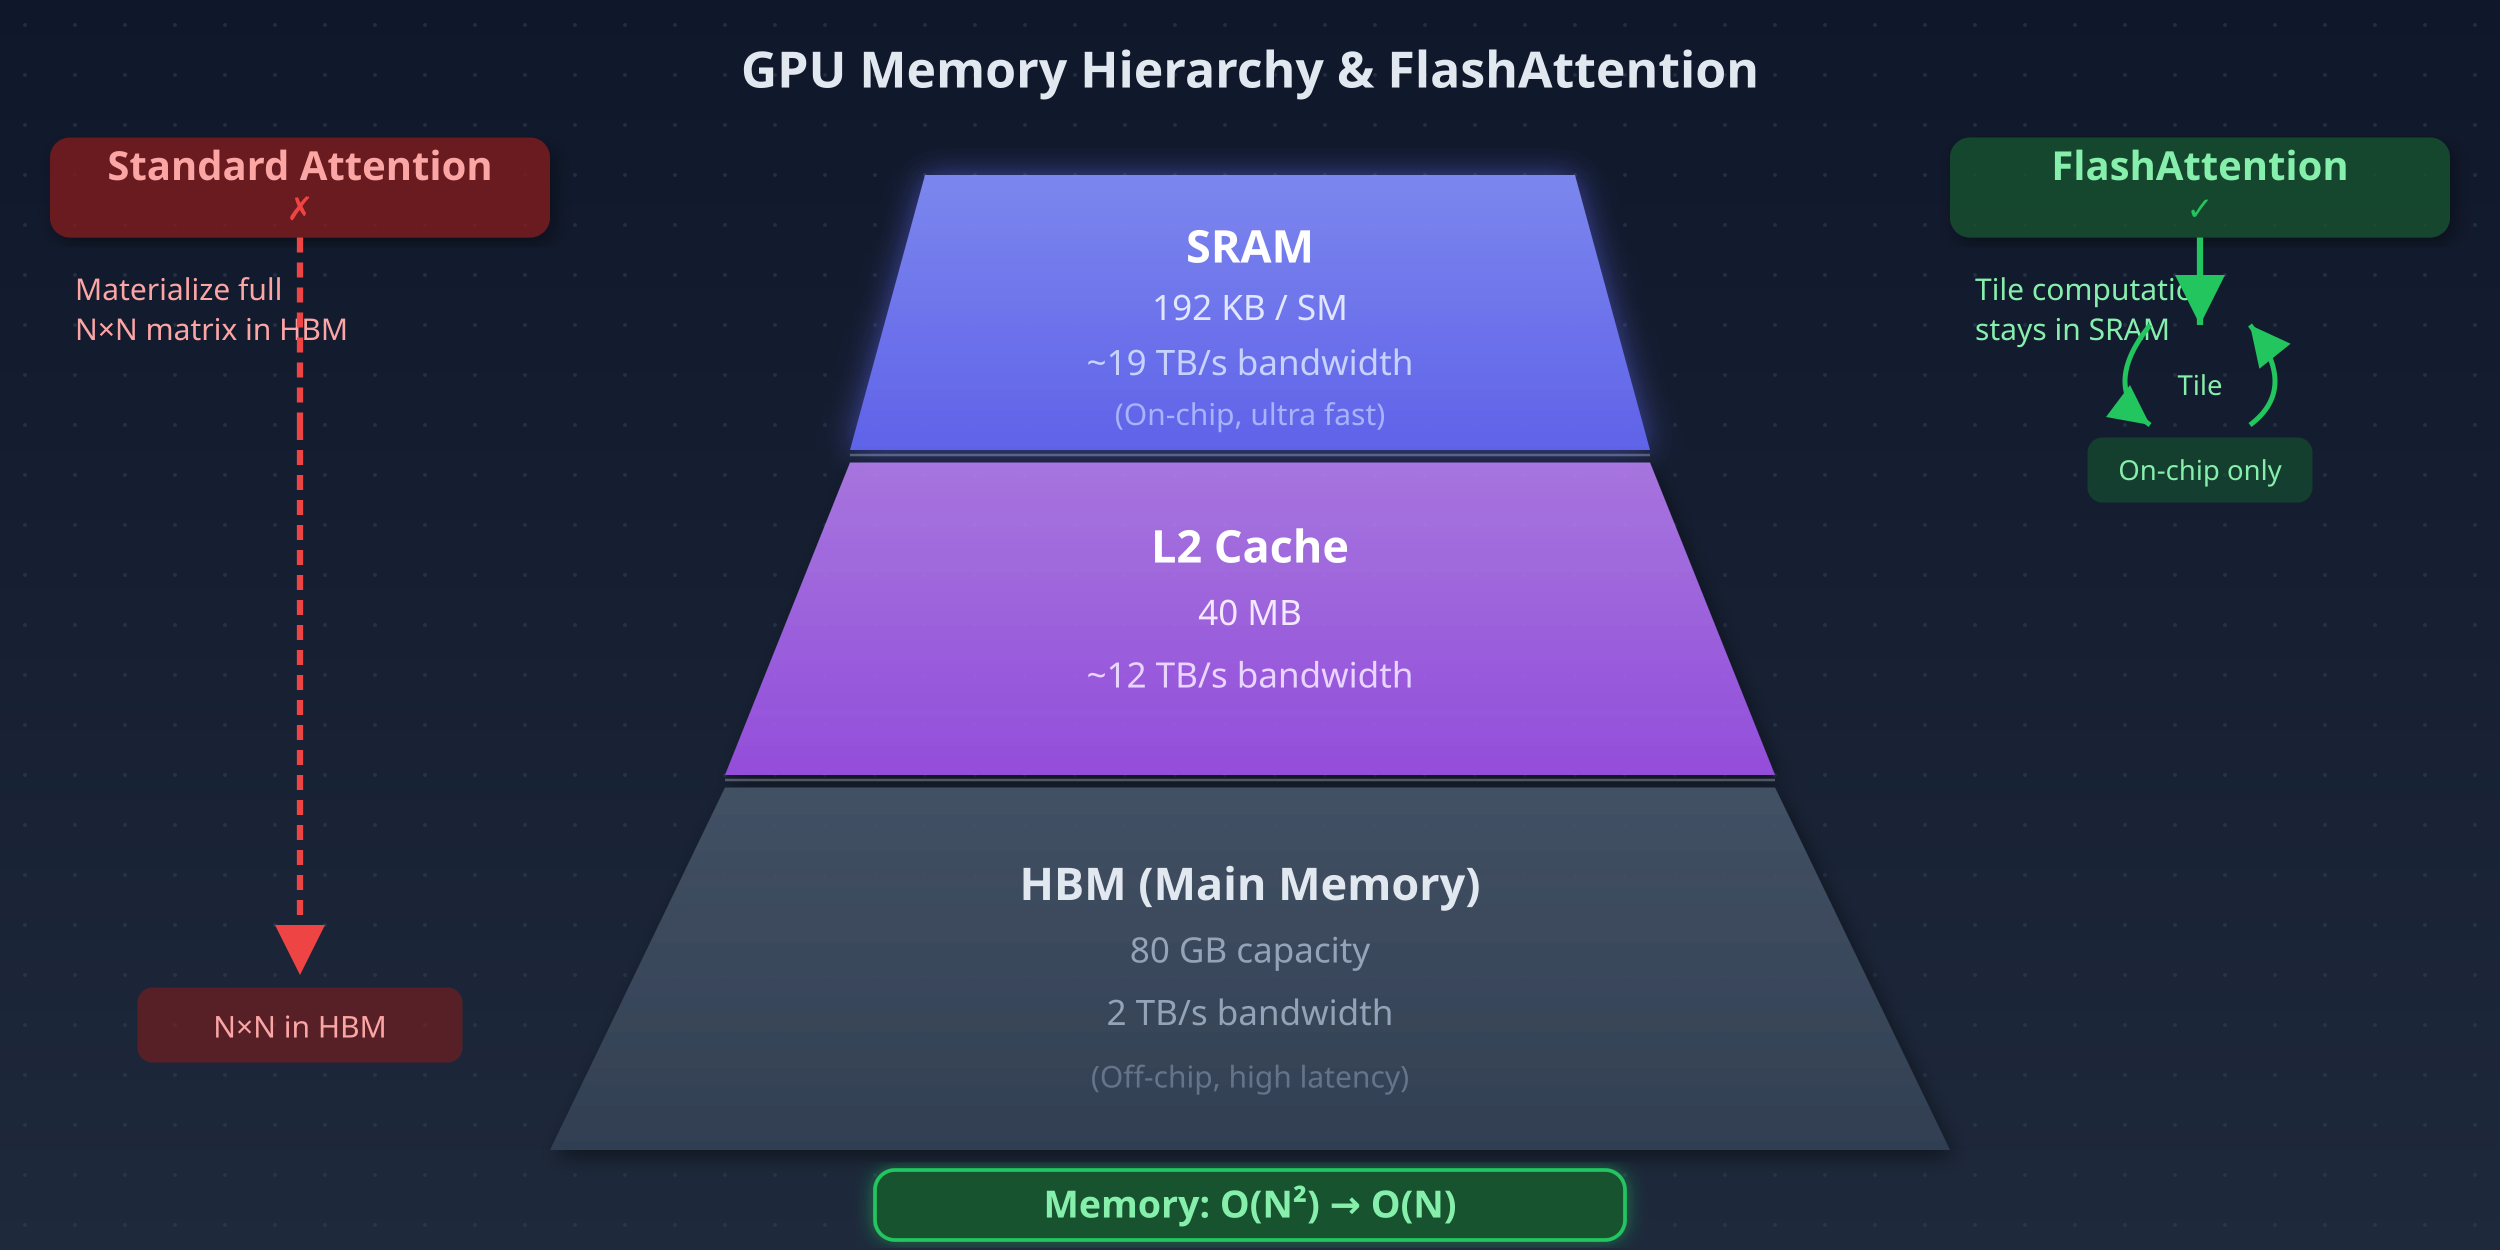
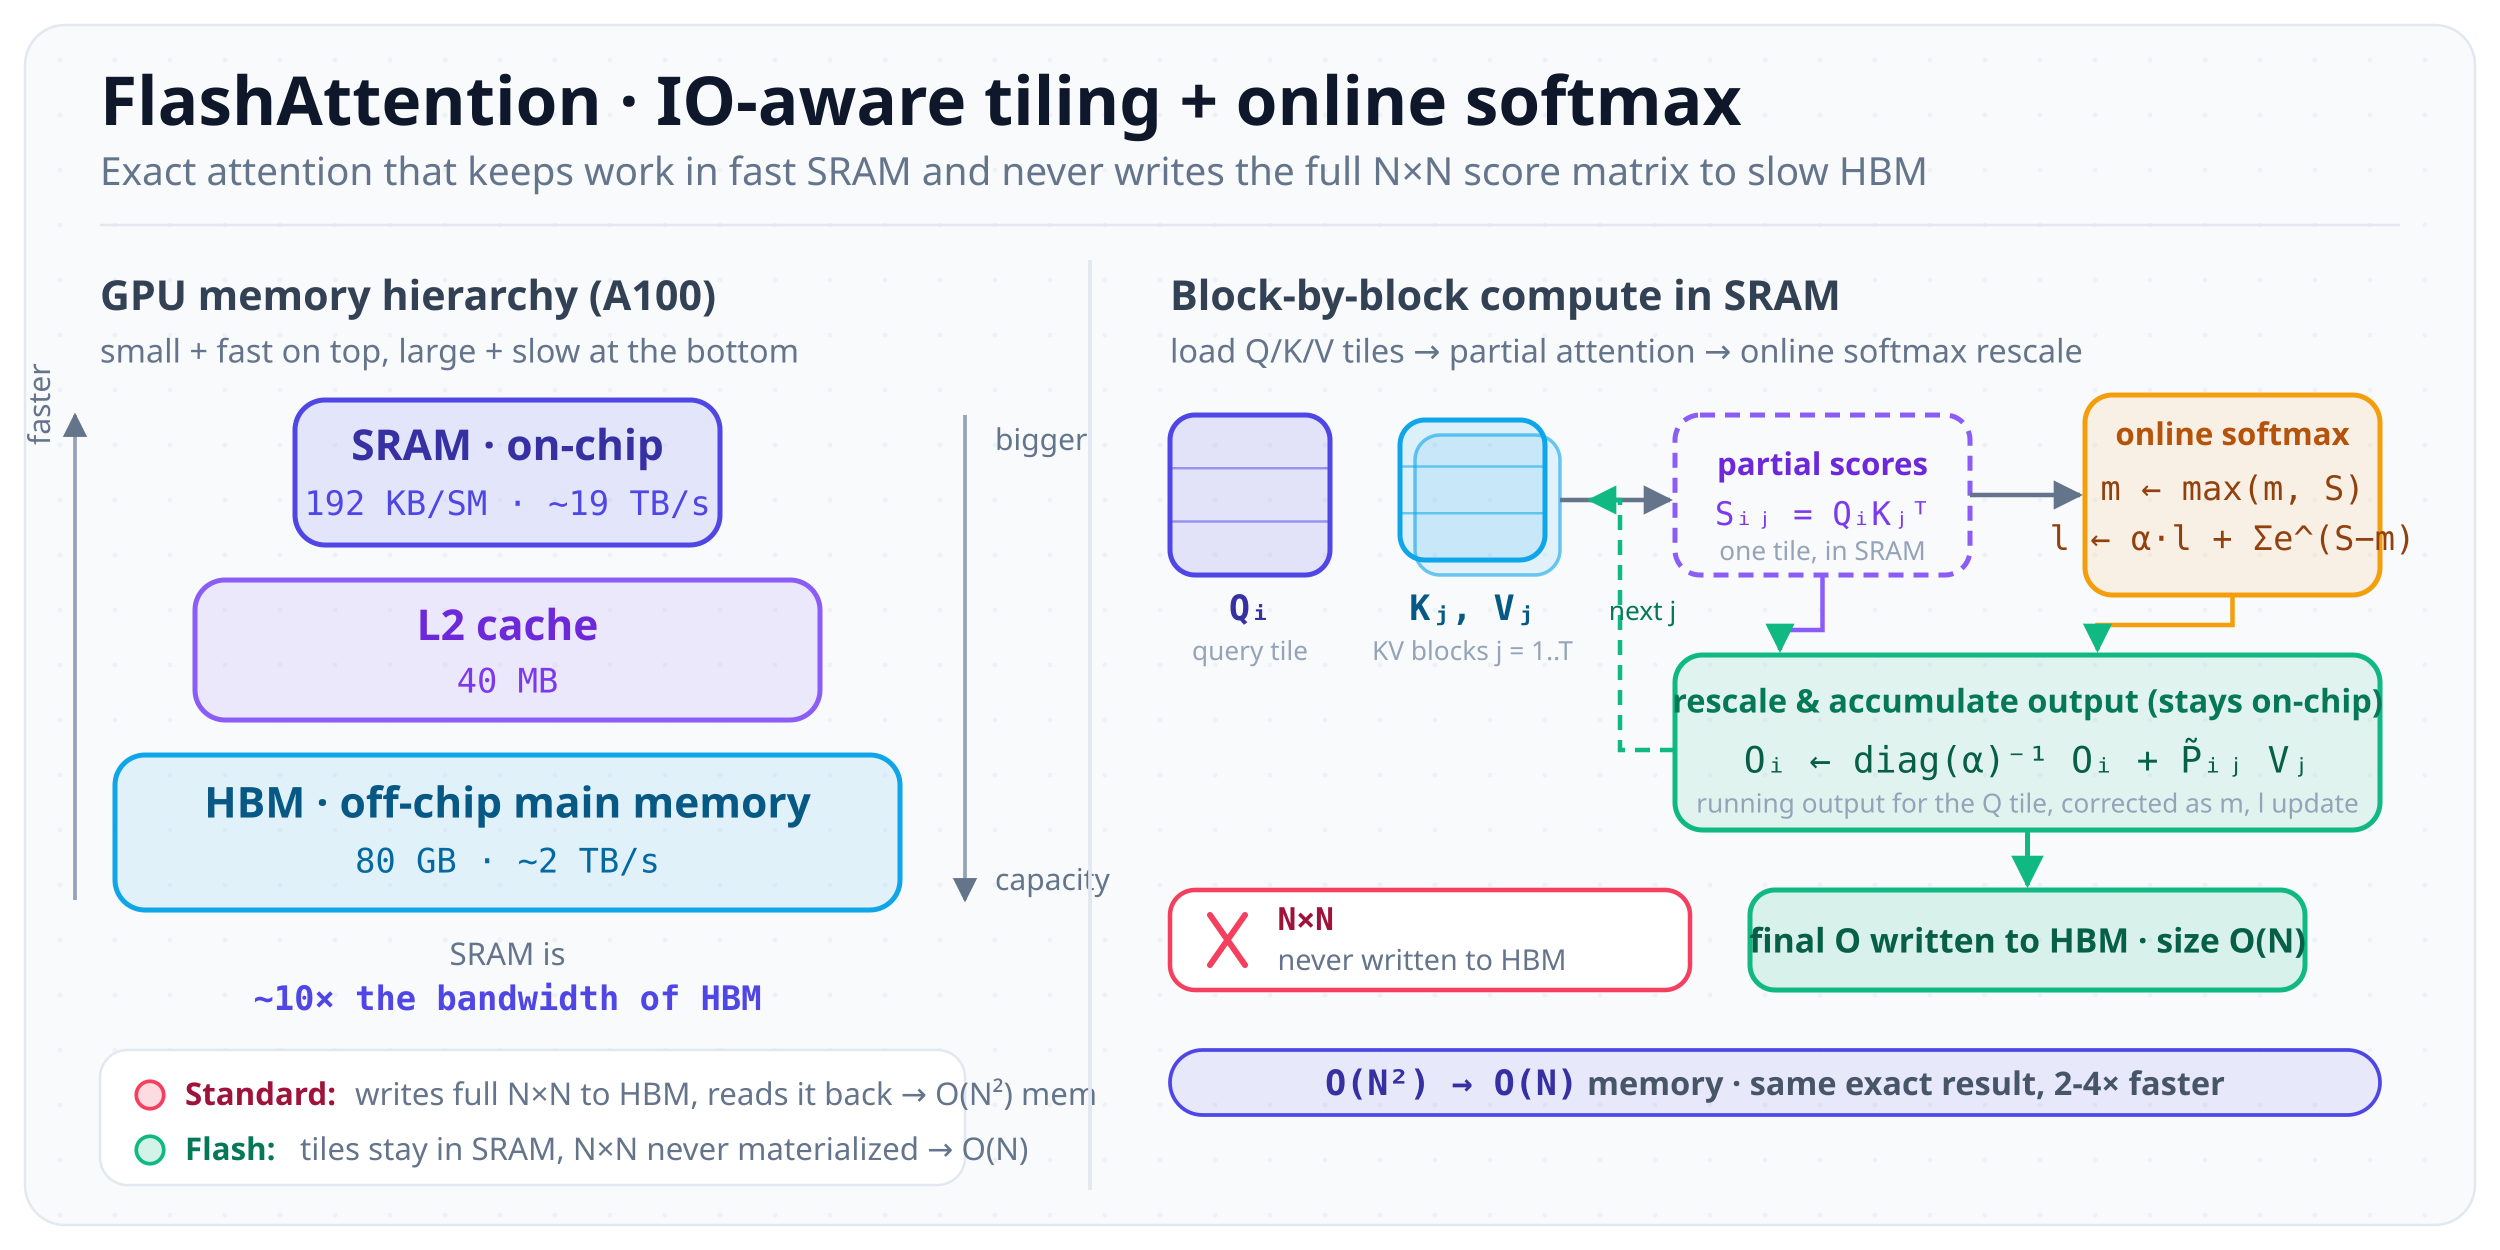
- <svg xmlns="http://www.w3.org/2000/svg" viewBox="0 0 1000 500">
+ <svg xmlns="http://www.w3.org/2000/svg" width="1000" height="500" viewBox="0 0 1000 500" font-family="Montserrat, 'Segoe UI', system-ui, sans-serif">
  <defs>
-     <linearGradient id="bgF" x1="0" y1="0" x2="0" y2="1">
-       <stop offset="0%" stop-color="#0f172a" />
-       <stop offset="100%" stop-color="#1e293b" />
-     </linearGradient>
-     <linearGradient id="sramGrad" x1="0" y1="0" x2="0" y2="1">
-       <stop offset="0%" stop-color="#818cf8" />
-       <stop offset="100%" stop-color="#6366f1" />
-     </linearGradient>
-     <linearGradient id="l2Grad" x1="0" y1="0" x2="0" y2="1">
-       <stop offset="0%" stop-color="#c084fc" />
-       <stop offset="100%" stop-color="#a855f7" />
-     </linearGradient>
-     <linearGradient id="hbmGrad" x1="0" y1="0" x2="0" y2="1">
-       <stop offset="0%" stop-color="#475569" />
-       <stop offset="100%" stop-color="#334155" />
-     </linearGradient>
-     <filter id="shadowF">
-       <feDropShadow dx="2" dy="3" stdDeviation="4" flood-color="#000" flood-opacity="0.5" />
-     </filter>
-     <filter id="glowIndigo">
-       <feGaussianBlur stdDeviation="6" result="blur" />
-       <feFlood flood-color="#6366f1" flood-opacity="0.6" result="color" />
-       <feComposite in="color" in2="blur" operator="in" result="glow" />
-       <feMerge>
-         <feMergeNode in="glow" />
-         <feMergeNode in="SourceGraphic" />
-       </feMerge>
-     </filter>
-     <filter id="glowGreen">
-       <feGaussianBlur stdDeviation="4" result="blur" />
-       <feFlood flood-color="#22c55e" flood-opacity="0.5" result="color" />
-       <feComposite in="color" in2="blur" operator="in" result="glow" />
-       <feMerge>
-         <feMergeNode in="glow" />
-         <feMergeNode in="SourceGraphic" />
-       </feMerge>
-     </filter>
-     <marker id="arrowF" viewBox="0 0 10 10" refX="10" refY="5" markerWidth="8" markerHeight="8" orient="auto-start-reverse">
-       <path d="M 0 0 L 10 5 L 0 10 z" fill="#818cf8" />
+     <marker id="fa-arrow" viewBox="0 0 10 10" refX="9" refY="5" markerWidth="7" markerHeight="7" orient="auto-start-reverse">
+       <path d="M0,0 L10,5 L0,10 z" fill="#4F46E5" />
    </marker>
-     <marker id="arrowRed" viewBox="0 0 10 10" refX="10" refY="5" markerWidth="8" markerHeight="8" orient="auto-start-reverse">
-       <path d="M 0 0 L 10 5 L 0 10 z" fill="#ef4444" />
+     <marker id="fa-arrow-slate" viewBox="0 0 10 10" refX="9" refY="5" markerWidth="6.5" markerHeight="6.5" orient="auto-start-reverse">
+       <path d="M0,0 L10,5 L0,10 z" fill="#64748B" />
    </marker>
-     <marker id="arrowG" viewBox="0 0 10 10" refX="10" refY="5" markerWidth="8" markerHeight="8" orient="auto-start-reverse">
-       <path d="M 0 0 L 10 5 L 0 10 z" fill="#22c55e" />
+     <marker id="fa-arrow-rose" viewBox="0 0 10 10" refX="9" refY="5" markerWidth="6.5" markerHeight="6.5" orient="auto-start-reverse">
+       <path d="M0,0 L10,5 L0,10 z" fill="#F43F5E" />
    </marker>
-     <pattern id="dotsF" x="0" y="0" width="20" height="20" patternUnits="userSpaceOnUse">
-       <circle cx="10" cy="10" r="0.8" fill="#334155" opacity="0.5" />
+     <marker id="fa-arrow-emerald" viewBox="0 0 10 10" refX="9" refY="5" markerWidth="6.5" markerHeight="6.5" orient="auto-start-reverse">
+       <path d="M0,0 L10,5 L0,10 z" fill="#10B981" />
+     </marker>
+     <pattern id="fa-dots" x="0" y="0" width="22" height="22" patternUnits="userSpaceOnUse">
+       <circle cx="2" cy="2" r="1" fill="#EEF2F7" />
    </pattern>
  </defs>
-   <rect width="1000" height="500" fill="url(#bgF)" />
-   <rect width="1000" height="500" fill="url(#dotsF)" />
-   <text x="500" y="35" text-anchor="middle" font-family="system-ui, sans-serif" font-size="20" font-weight="bold" fill="#e2e8f0">GPU Memory Hierarchy &amp; FlashAttention</text>
-   <path d="M 370,70 L 630,70 L 660,180 L 340,180 Z" fill="url(#sramGrad)" filter="url(#glowIndigo)" opacity="0.95" />
-   <text x="500" y="105" text-anchor="middle" font-family="system-ui, sans-serif" font-size="18" font-weight="bold" fill="#fff">SRAM</text>
-   <text x="500" y="128" text-anchor="middle" font-family="system-ui, sans-serif" font-size="14" fill="#e0e7ff">192 KB / SM</text>
-   <text x="500" y="150" text-anchor="middle" font-family="system-ui, sans-serif" font-size="14" fill="#c7d2fe">~19 TB/s bandwidth</text>
-   <text x="500" y="170" text-anchor="middle" font-family="system-ui, sans-serif" font-size="12" fill="#a5b4fc">(On-chip, ultra fast)</text>
-   <path d="M 340,185 L 660,185 L 710,310 L 290,310 Z" fill="url(#l2Grad)" opacity="0.85" filter="url(#shadowF)" />
-   <text x="500" y="225" text-anchor="middle" font-family="system-ui, sans-serif" font-size="18" font-weight="bold" fill="#fff">L2 Cache</text>
-   <text x="500" y="250" text-anchor="middle" font-family="system-ui, sans-serif" font-size="14" fill="#f3e8ff">40 MB</text>
-   <text x="500" y="275" text-anchor="middle" font-family="system-ui, sans-serif" font-size="14" fill="#e9d5ff">~12 TB/s bandwidth</text>
-   <path d="M 290,315 L 710,315 L 780,460 L 220,460 Z" fill="url(#hbmGrad)" opacity="0.9" filter="url(#shadowF)" />
-   <text x="500" y="360" text-anchor="middle" font-family="system-ui, sans-serif" font-size="18" font-weight="bold" fill="#e2e8f0">HBM (Main Memory)</text>
-   <text x="500" y="385" text-anchor="middle" font-family="system-ui, sans-serif" font-size="14" fill="#94a3b8">80 GB capacity</text>
-   <text x="500" y="410" text-anchor="middle" font-family="system-ui, sans-serif" font-size="14" fill="#94a3b8">2 TB/s bandwidth</text>
-   <text x="500" y="435" text-anchor="middle" font-family="system-ui, sans-serif" font-size="12" fill="#64748b">(Off-chip, high latency)</text>
-   <line x1="340" y1="182" x2="660" y2="182" stroke="#e2e8f0" stroke-width="1" opacity="0.3" />
-   <line x1="290" y1="312" x2="710" y2="312" stroke="#e2e8f0" stroke-width="1" opacity="0.3" />
-   <g transform="translate(0,0)">
-     <rect x="20" y="55" width="200" height="40" rx="8" fill="#7f1d1d" opacity="0.8" filter="url(#shadowF)" />
-     <text x="120" y="72" text-anchor="middle" font-family="system-ui, sans-serif" font-size="16" font-weight="bold" fill="#fca5a5">Standard Attention</text>
-     <text x="120" y="88" text-anchor="middle" font-family="system-ui, sans-serif" font-size="13" fill="#ef4444">✗</text>
-     <text x="30" y="120" font-family="system-ui, sans-serif" font-size="12" fill="#fca5a5">Materialize full</text>
-     <text x="30" y="136" font-family="system-ui, sans-serif" font-size="12" fill="#fca5a5">N×N matrix in HBM</text>
-     <line x1="120" y1="95" x2="120" y2="170" stroke="#ef4444" stroke-width="2.5" stroke-dasharray="6,4" />
-     <line x1="120" y1="170" x2="120" y2="250" stroke="#ef4444" stroke-width="2.5" stroke-dasharray="6,4" />
-     <line x1="120" y1="250" x2="120" y2="390" stroke="#ef4444" stroke-width="2.5" stroke-dasharray="6,4" marker-end="url(#arrowRed)" />
-     <rect x="55" y="395" width="130" height="30" rx="6" fill="#7f1d1d" opacity="0.6" />
-     <text x="120" y="415" text-anchor="middle" font-family="system-ui, sans-serif" font-size="12" fill="#fca5a5">N×N in HBM</text>
+   <rect width="1000" height="500" fill="#FFFFFF" />
+   <rect x="10" y="10" width="980" height="480" rx="16" fill="#F8FAFC" stroke="#E2E8F0" stroke-width="1" />
+   <rect x="11" y="11" width="978" height="478" rx="15" fill="url(#fa-dots)" />
+   <text x="40" y="50" font-size="27" font-weight="700" fill="#0F172A">FlashAttention · IO-aware tiling + online softmax</text>
+   <text x="40" y="74" font-size="15.5" fill="#64748B">Exact attention that keeps work in fast SRAM and never writes the full N×N score matrix to slow HBM</text>
+   <line x1="40" y1="90" x2="960" y2="90" stroke="#E2E8F0" stroke-width="1" />
+   <text x="40" y="124" font-size="16.5" font-weight="700" fill="#334155">GPU memory hierarchy (A100)</text>
+   <text x="40" y="145" font-size="13" fill="#64748B">small + fast on top, large + slow at the bottom</text>
+   <rect x="118" y="160" width="170" height="58" rx="12" fill="#6366F1" fill-opacity="0.14" stroke="#4F46E5" stroke-width="2" />
+   <text x="203" y="184" text-anchor="middle" font-size="17" font-weight="700" fill="#3730A3">SRAM · on-chip</text>
+   <text x="203" y="206" text-anchor="middle" font-size="13.5" font-family="'JetBrains Mono', ui-monospace, monospace" fill="#4F46E5">192 KB/SM · ~19 TB/s</text>
+   <rect x="78" y="232" width="250" height="56" rx="12" fill="#8B5CF6" fill-opacity="0.12" stroke="#8B5CF6" stroke-width="2" />
+   <text x="203" y="256" text-anchor="middle" font-size="17" font-weight="700" fill="#6D28D9">L2 cache</text>
+   <text x="203" y="277" text-anchor="middle" font-size="13.5" font-family="'JetBrains Mono', ui-monospace, monospace" fill="#7C3AED">40 MB</text>
+   <rect x="46" y="302" width="314" height="62" rx="12" fill="#0EA5E9" fill-opacity="0.10" stroke="#0EA5E9" stroke-width="2" />
+   <text x="203" y="327" text-anchor="middle" font-size="17" font-weight="700" fill="#075985">HBM · off-chip main memory</text>
+   <text x="203" y="349" text-anchor="middle" font-size="13.5" font-family="'JetBrains Mono', ui-monospace, monospace" fill="#0369A1">80 GB · ~2 TB/s</text>
+   <line x1="386" y1="166" x2="386" y2="360" stroke="#94A3B8" stroke-width="1.5" marker-end="url(#fa-arrow-slate)" />
+   <text x="398" y="180" font-size="12" fill="#64748B">bigger</text>
+   <text x="398" y="356" font-size="12" fill="#64748B">capacity</text>
+   <line x1="30" y1="360" x2="30" y2="166" stroke="#94A3B8" stroke-width="1.5" marker-end="url(#fa-arrow-slate)" />
+   <text x="20" y="178" font-size="12" fill="#64748B" transform="rotate(-90 20 178)" text-anchor="start">faster</text>
+   <text x="203" y="386" text-anchor="middle" font-size="12.5" fill="#64748B">SRAM is</text>
+   <text x="203" y="404" text-anchor="middle" font-size="13.5" font-family="'JetBrains Mono', ui-monospace, monospace" font-weight="700" fill="#4F46E5">~10× the bandwidth of HBM</text>
+   <rect x="40" y="420" width="346" height="54" rx="11" fill="#FFFFFF" stroke="#E2E8F0" stroke-width="1" />
+   <circle cx="60" cy="438" r="5.5" fill="#F43F5E" fill-opacity="0.18" stroke="#F43F5E" stroke-width="1.5" />
+   <text x="74" y="442" font-size="12.5" fill="#9F1239" font-weight="600">Standard:</text>
+   <text x="142" y="442" font-size="12.5" fill="#64748B">writes full N×N to HBM, reads it back → O(N²) mem</text>
+   <circle cx="60" cy="460" r="5.5" fill="#10B981" fill-opacity="0.18" stroke="#10B981" stroke-width="1.5" />
+   <text x="74" y="464" font-size="12.5" fill="#047857" font-weight="600">Flash:</text>
+   <text x="120" y="464" font-size="12.5" fill="#64748B">tiles stay in SRAM, N×N never materialized → O(N)</text>
+   <line x1="436" y1="104" x2="436" y2="476" stroke="#E2E8F0" stroke-width="1.5" />
+   <text x="468" y="124" font-size="16.5" font-weight="700" fill="#334155">Block-by-block compute in SRAM</text>
+   <text x="468" y="145" font-size="13" fill="#64748B">load Q/K/V tiles → partial attention → online softmax rescale</text>
+   <rect x="468" y="166" width="64" height="64" rx="10" fill="#4F46E5" fill-opacity="0.13" stroke="#4F46E5" stroke-width="2" />
+   <line x1="468" y1="187.3" x2="532" y2="187.3" stroke="#4F46E5" stroke-width="1" stroke-opacity="0.5" />
+   <line x1="468" y1="208.6" x2="532" y2="208.6" stroke="#4F46E5" stroke-width="1" stroke-opacity="0.5" />
+   <text x="500" y="248" text-anchor="middle" font-size="14" font-weight="700" fill="#3730A3" font-family="'JetBrains Mono', ui-monospace, monospace">Qᵢ</text>
+   <rect x="566" y="174" width="58" height="56" rx="10" fill="#0EA5E9" fill-opacity="0.10" stroke="#0EA5E9" stroke-width="1.4" stroke-opacity="0.6" />
+   <rect x="560" y="168" width="58" height="56" rx="10" fill="#0EA5E9" fill-opacity="0.12" stroke="#0EA5E9" stroke-width="2" />
+   <line x1="560" y1="186.6" x2="618" y2="186.6" stroke="#0EA5E9" stroke-width="1" stroke-opacity="0.55" />
+   <line x1="560" y1="205.3" x2="618" y2="205.3" stroke="#0EA5E9" stroke-width="1" stroke-opacity="0.55" />
+   <text x="589" y="248" text-anchor="middle" font-size="14" font-weight="700" fill="#075985" font-family="'JetBrains Mono', ui-monospace, monospace">Kⱼ, Vⱼ</text>
+   <text x="500" y="264" text-anchor="middle" font-size="10.5" fill="#94A3B8">query tile</text>
+   <text x="589" y="264" text-anchor="middle" font-size="10.5" fill="#94A3B8">KV blocks j = 1..T</text>
+   <path d="M624,200 H668" fill="none" stroke="#64748B" stroke-width="1.8" marker-end="url(#fa-arrow-slate)" />
+   <rect x="670" y="166" width="118" height="64" rx="10" fill="#F8FAFC" stroke="#8B5CF6" stroke-width="2" stroke-dasharray="6,4" />
+   <text x="729" y="190" text-anchor="middle" font-size="12.5" font-weight="700" fill="#6D28D9">partial scores</text>
+   <text x="729" y="210" text-anchor="middle" font-size="13" font-family="'JetBrains Mono', ui-monospace, monospace" fill="#7C3AED">Sᵢⱼ = QᵢKⱼᵀ</text>
+   <text x="729" y="224" text-anchor="middle" font-size="10.5" fill="#94A3B8">one tile, in SRAM</text>
+   <path d="M788,198 H832" fill="none" stroke="#64748B" stroke-width="1.8" marker-end="url(#fa-arrow-slate)" />
+   <rect x="834" y="158" width="118" height="80" rx="11" fill="#F59E0B" fill-opacity="0.10" stroke="#F59E0B" stroke-width="2" />
+   <text x="893" y="178" text-anchor="middle" font-size="12.5" font-weight="700" fill="#B45309">online softmax</text>
+   <text x="893" y="200" text-anchor="middle" font-size="13.5" font-family="'JetBrains Mono', ui-monospace, monospace" fill="#92400E">m ← max(m, S)</text>
+   <text x="893" y="220" text-anchor="middle" font-size="13.5" font-family="'JetBrains Mono', ui-monospace, monospace" fill="#92400E">l ← α·l + Σe^(S−m)</text>
+   <rect x="670" y="262" width="282" height="70" rx="11" fill="#10B981" fill-opacity="0.10" stroke="#10B981" stroke-width="2" />
+   <text x="811" y="285" text-anchor="middle" font-size="13" font-weight="700" fill="#047857">rescale &amp; accumulate output (stays on-chip)</text>
+   <text x="811" y="309" text-anchor="middle" font-size="14.5" font-family="'JetBrains Mono', ui-monospace, monospace" fill="#065F46">Oᵢ ← diag(α)⁻¹ Oᵢ + P̃ᵢⱼ Vⱼ</text>
+   <text x="811" y="325" text-anchor="middle" font-size="10.5" fill="#94A3B8">running output for the Q tile, corrected as m, l update</text>
+   <path d="M893,238 V250 H839 V260" fill="none" stroke="#F59E0B" stroke-width="1.8" marker-end="url(#fa-arrow-emerald)" />
+   <path d="M729,230 V252 H712 V260" fill="none" stroke="#8B5CF6" stroke-width="1.8" marker-end="url(#fa-arrow-emerald)" />
+   <path d="M670,300 H648 V200 H636" fill="none" stroke="#10B981" stroke-width="1.8" stroke-dasharray="6,4" marker-end="url(#fa-arrow-emerald)" />
+   <text x="657" y="248" font-size="10.5" fill="#047857" text-anchor="middle">next j</text>
+   <path d="M811,332 V354" fill="none" stroke="#10B981" stroke-width="2" marker-end="url(#fa-arrow-emerald)" />
+   <rect x="700" y="356" width="222" height="40" rx="10" fill="#10B981" fill-opacity="0.14" stroke="#10B981" stroke-width="2" />
+   <text x="811" y="381" text-anchor="middle" font-size="13.5" font-weight="700" fill="#065F46">final O written to HBM · size O(N)</text>
+   <rect x="468" y="356" width="208" height="40" rx="10" fill="#FFFFFF" stroke="#F43F5E" stroke-width="1.8" />
+   <path d="M484,366 l14,20 M498,366 l-14,20" stroke="#F43F5E" stroke-width="2.4" stroke-linecap="round" />
+   <text x="511" y="372" font-size="12.5" font-weight="700" fill="#9F1239" font-family="'JetBrains Mono', ui-monospace, monospace">N×N</text>
+   <text x="511" y="388" font-size="11.5" fill="#64748B">never written to HBM</text>
+   <rect x="40" y="450" width="0" height="0" fill="none" />
+   <g transform="translate(468,420)">
+     <rect x="0" y="0" width="484" height="26" rx="13" fill="#4F46E5" fill-opacity="0.10" stroke="#4F46E5" stroke-width="1.5" />
+     <text x="242" y="18" text-anchor="middle" font-size="14" font-weight="700" fill="#3730A3">
+       <tspan font-family="'JetBrains Mono', ui-monospace, monospace">O(N²) → O(N)</tspan>
+       <tspan fill="#475569" font-weight="600" font-family="Montserrat, system-ui, sans-serif" font-size="13"> memory · same exact result, 2-4× faster</tspan>
+     </text>
  </g>
-   <g transform="translate(0,0)">
-     <rect x="780" y="55" width="200" height="40" rx="8" fill="#14532d" opacity="0.8" filter="url(#shadowF)" />
-     <text x="880" y="72" text-anchor="middle" font-family="system-ui, sans-serif" font-size="16" font-weight="bold" fill="#86efac">FlashAttention</text>
-     <text x="880" y="88" text-anchor="middle" font-family="system-ui, sans-serif" font-size="13" fill="#22c55e">✓</text>
-     <text x="790" y="120" font-family="system-ui, sans-serif" font-size="12" fill="#86efac">Tile computation</text>
-     <text x="790" y="136" font-family="system-ui, sans-serif" font-size="12" fill="#86efac">stays in SRAM</text>
-     <line x1="880" y1="95" x2="880" y2="130" stroke="#22c55e" stroke-width="2.5" marker-end="url(#arrowG)" />
-     <path d="M 860,130 Q 840,155 860,170" stroke="#22c55e" stroke-width="2" fill="none" marker-end="url(#arrowG)" />
-     <path d="M 900,170 Q 920,155 900,130" stroke="#22c55e" stroke-width="2" fill="none" marker-end="url(#arrowG)" />
-     <text x="880" y="158" text-anchor="middle" font-family="system-ui, sans-serif" font-size="11" fill="#86efac">Tile</text>
-     <rect x="835" y="175" width="90" height="26" rx="6" fill="#14532d" opacity="0.6" />
-     <text x="880" y="192" text-anchor="middle" font-family="system-ui, sans-serif" font-size="11" fill="#86efac">On-chip only</text>
-   </g>
-   <rect x="350" y="468" width="300" height="28" rx="8" fill="#14532d" stroke="#22c55e" stroke-width="1.5" filter="url(#glowGreen)" />
-   <text x="500" y="487" text-anchor="middle" font-family="system-ui, sans-serif" font-size="15" font-weight="bold" fill="#86efac">Memory: O(N²) → O(N)</text>
</svg>
